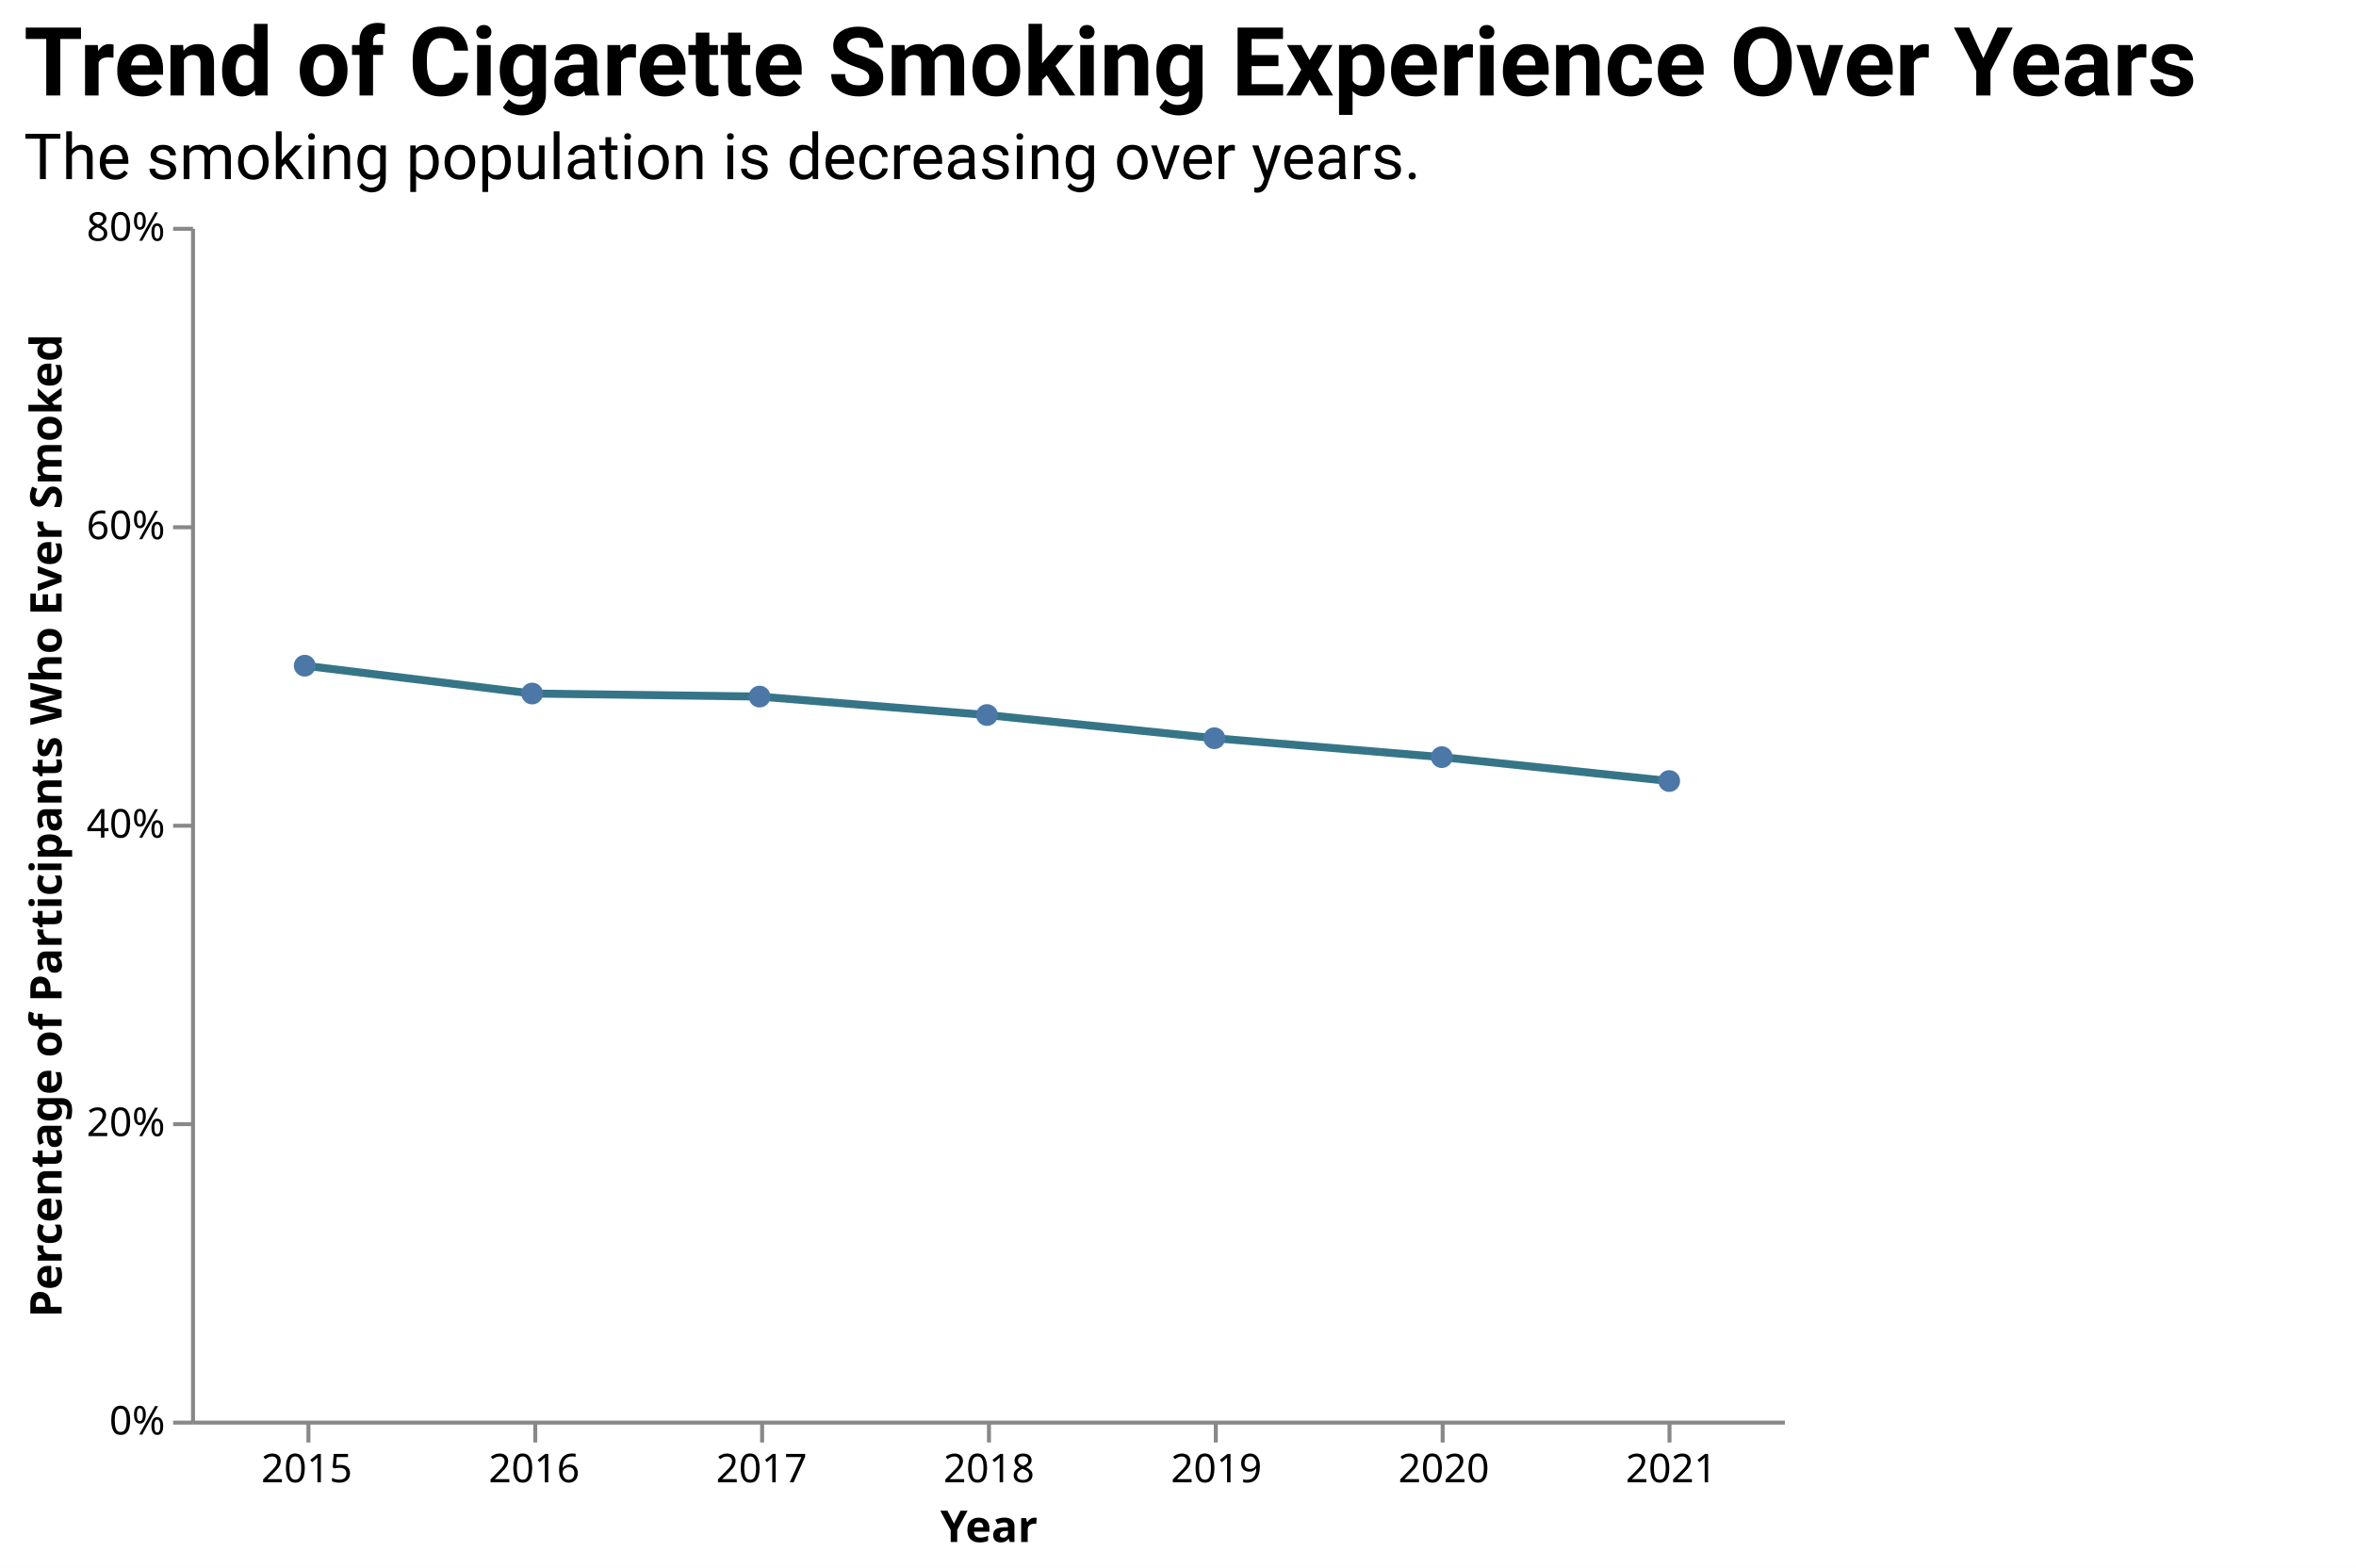
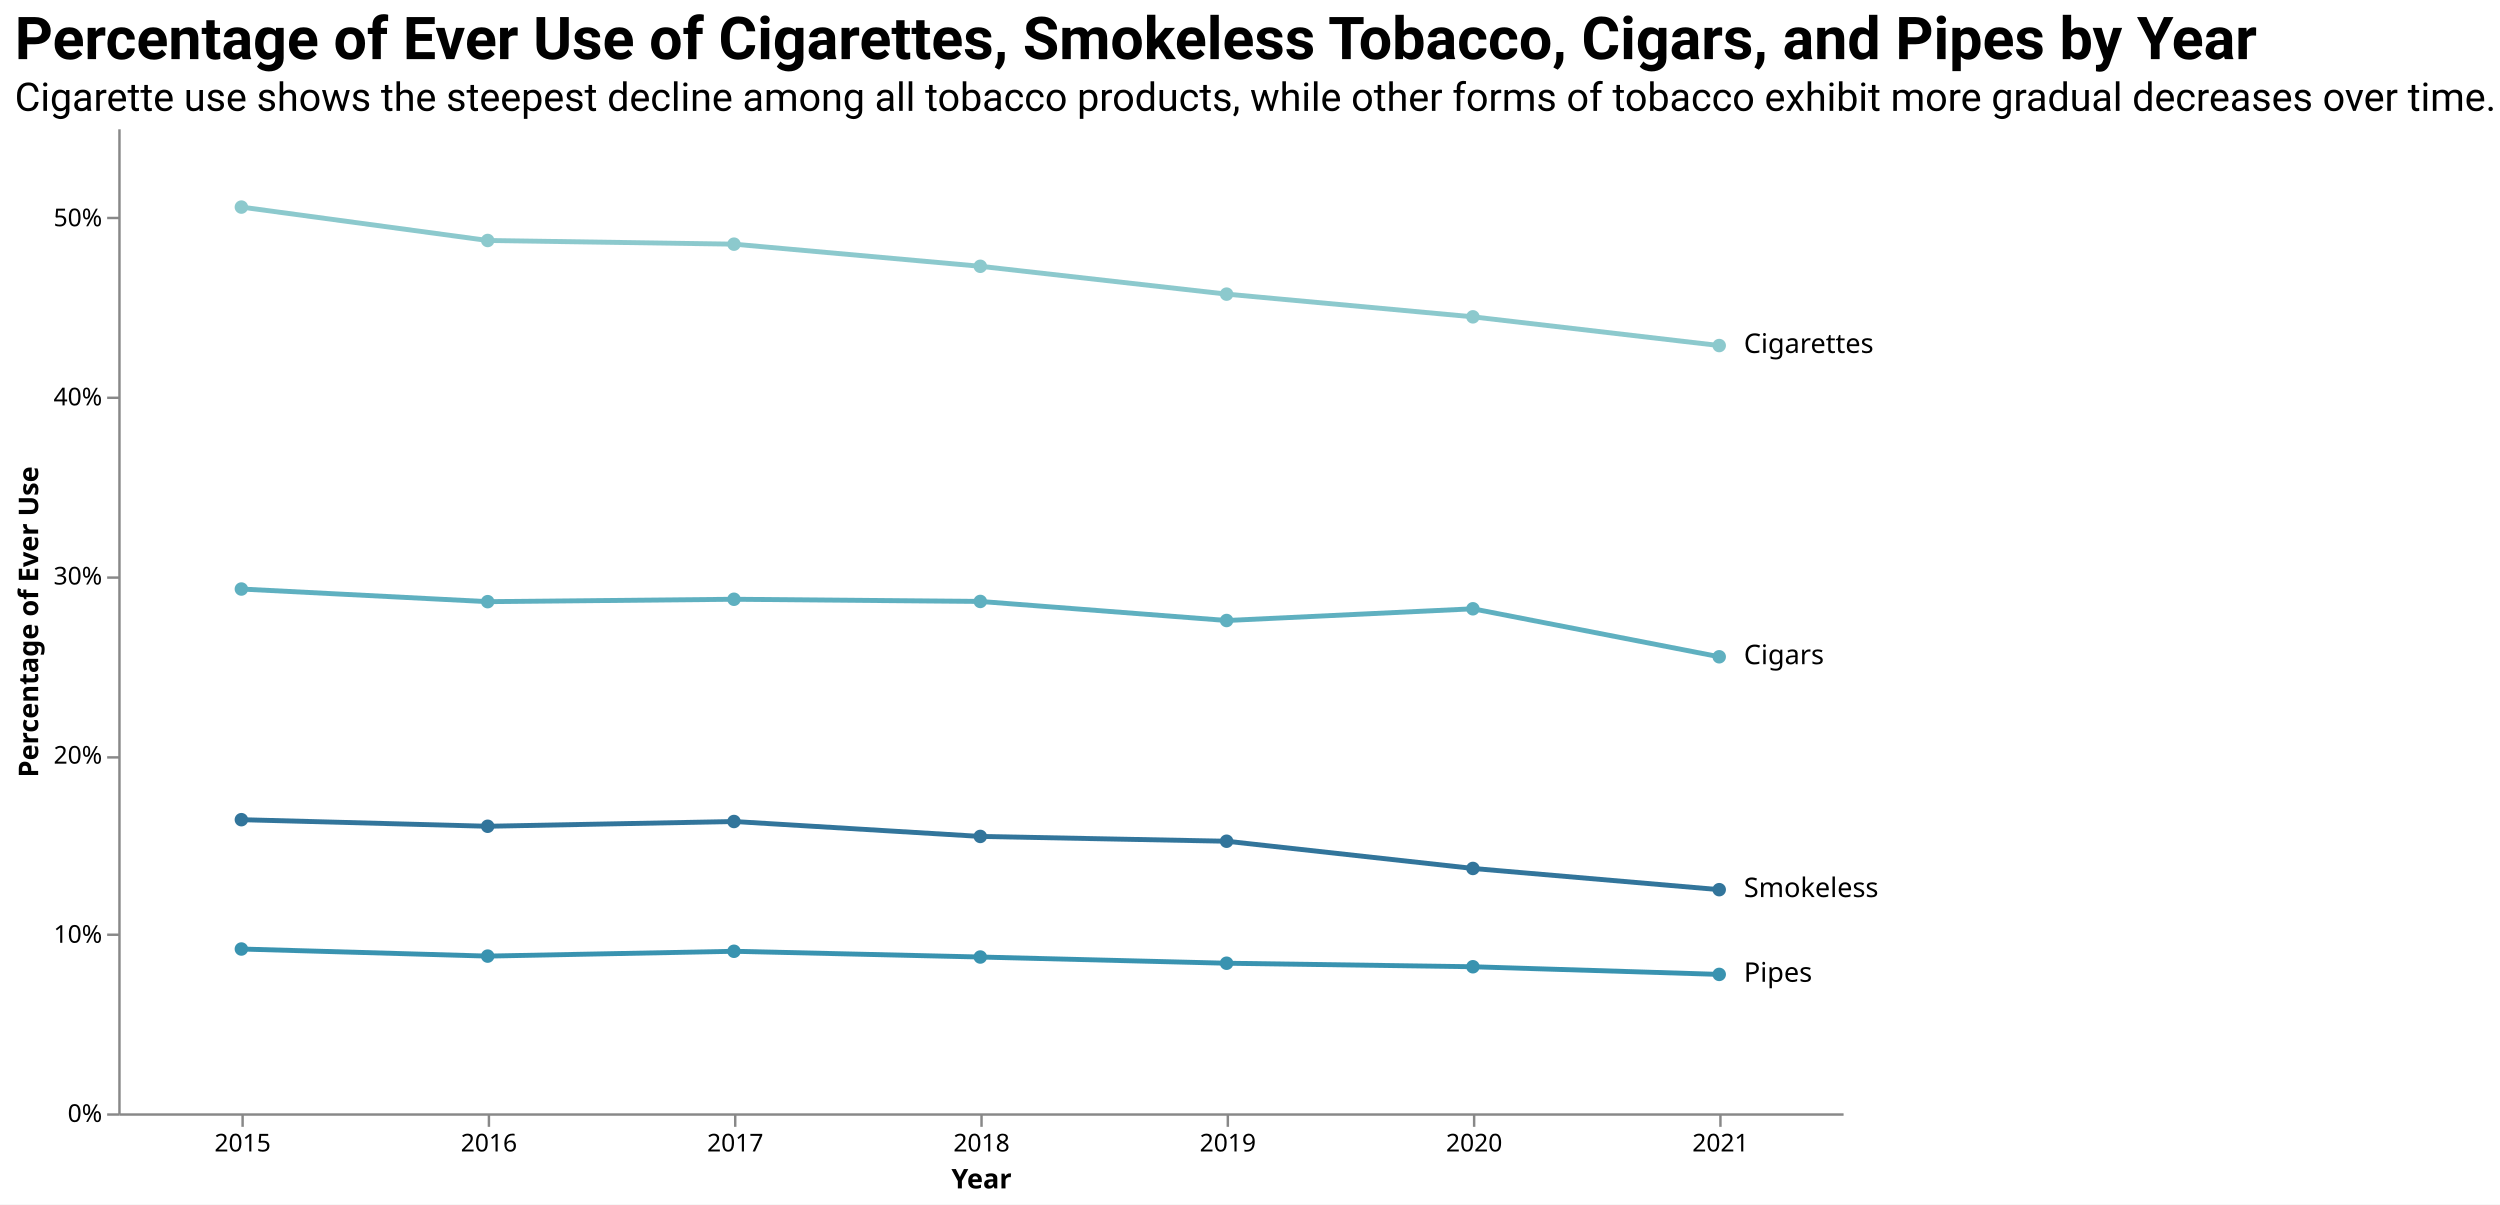
- <svg xmlns="http://www.w3.org/2000/svg" version="1.1" class="marks" width="592" height="394" viewBox="0 0 592 394">
-   <rect width="592" height="394" fill="white" />
-   <g fill="none" stroke-miterlimit="10" transform="translate(48,57)">
+ <svg xmlns="http://www.w3.org/2000/svg" version="1.1" class="marks" width="1015" height="489" viewBox="0 0 1015 489">
+   <rect width="1015" height="489" fill="white" />
+   <g fill="none" stroke-miterlimit="10" transform="translate(48,52)">
    <g class="mark-group role-frame root" role="graphics-object" aria-roledescription="group mark container">
      <g transform="translate(0,0)">
-         <path class="background" aria-hidden="true" d="M0,0h400v300h-400Z" />
+         <path class="background" aria-hidden="true" d="M0,0h700v400h-700Z" />
        <g>
          <g class="mark-group role-axis" role="graphics-symbol" aria-roledescription="axis" aria-label="X-axis titled 'Year' for a discrete scale with 7 values: 2015, 2016, 2017, 2018, 2019, 2020, 2021">
-             <g transform="translate(0.5,300.5)">
+             <g transform="translate(0.5,400.5)">
              <path class="background" aria-hidden="true" d="M0,0h0v0h0Z" pointer-events="none" />
              <g>
                <g class="mark-rule role-axis-tick" pointer-events="none">
-                   <line transform="translate(29,0)" x2="0" y2="5" stroke="#888" stroke-width="1" opacity="1" />
-                   <line transform="translate(86,0)" x2="0" y2="5" stroke="#888" stroke-width="1" opacity="1" />
-                   <line transform="translate(143,0)" x2="0" y2="5" stroke="#888" stroke-width="1" opacity="1" />
-                   <line transform="translate(200,0)" x2="0" y2="5" stroke="#888" stroke-width="1" opacity="1" />
-                   <line transform="translate(257,0)" x2="0" y2="5" stroke="#888" stroke-width="1" opacity="1" />
-                   <line transform="translate(314,0)" x2="0" y2="5" stroke="#888" stroke-width="1" opacity="1" />
-                   <line transform="translate(371,0)" x2="0" y2="5" stroke="#888" stroke-width="1" opacity="1" />
+                   <line transform="translate(50,0)" x2="0" y2="5" stroke="#888" stroke-width="1" opacity="1" />
+                   <line transform="translate(150,0)" x2="0" y2="5" stroke="#888" stroke-width="1" opacity="1" />
+                   <line transform="translate(250,0)" x2="0" y2="5" stroke="#888" stroke-width="1" opacity="1" />
+                   <line transform="translate(350,0)" x2="0" y2="5" stroke="#888" stroke-width="1" opacity="1" />
+                   <line transform="translate(450,0)" x2="0" y2="5" stroke="#888" stroke-width="1" opacity="1" />
+                   <line transform="translate(550,0)" x2="0" y2="5" stroke="#888" stroke-width="1" opacity="1" />
+                   <line transform="translate(650,0)" x2="0" y2="5" stroke="#888" stroke-width="1" opacity="1" />
                </g>
                <g class="mark-text role-axis-label" pointer-events="none">
-                   <text text-anchor="middle" transform="translate(28.57143,15)" font-family="sans-serif" font-size="10px" fill="#000" opacity="1">2015</text>
-                   <text text-anchor="middle" transform="translate(85.71429,15)" font-family="sans-serif" font-size="10px" fill="#000" opacity="1">2016</text>
-                   <text text-anchor="middle" transform="translate(142.8571,15)" font-family="sans-serif" font-size="10px" fill="#000" opacity="1">2017</text>
-                   <text text-anchor="middle" transform="translate(200,15)" font-family="sans-serif" font-size="10px" fill="#000" opacity="1">2018</text>
-                   <text text-anchor="middle" transform="translate(257.1429,15)" font-family="sans-serif" font-size="10px" fill="#000" opacity="1">2019</text>
-                   <text text-anchor="middle" transform="translate(314.2857,15)" font-family="sans-serif" font-size="10px" fill="#000" opacity="1">2020</text>
-                   <text text-anchor="middle" transform="translate(371.4286,15)" font-family="sans-serif" font-size="10px" fill="#000" opacity="1">2021</text>
+                   <text text-anchor="middle" transform="translate(50,15)" font-family="sans-serif" font-size="10px" fill="#000" opacity="1">2015</text>
+                   <text text-anchor="middle" transform="translate(150,15)" font-family="sans-serif" font-size="10px" fill="#000" opacity="1">2016</text>
+                   <text text-anchor="middle" transform="translate(250,15)" font-family="sans-serif" font-size="10px" fill="#000" opacity="1">2017</text>
+                   <text text-anchor="middle" transform="translate(350,15)" font-family="sans-serif" font-size="10px" fill="#000" opacity="1">2018</text>
+                   <text text-anchor="middle" transform="translate(450,15)" font-family="sans-serif" font-size="10px" fill="#000" opacity="1">2019</text>
+                   <text text-anchor="middle" transform="translate(550,15)" font-family="sans-serif" font-size="10px" fill="#000" opacity="1">2020</text>
+                   <text text-anchor="middle" transform="translate(650,15)" font-family="sans-serif" font-size="10px" fill="#000" opacity="1">2021</text>
                </g>
                <g class="mark-rule role-axis-domain" pointer-events="none">
-                   <line transform="translate(0,0)" x2="400" y2="0" stroke="#888" stroke-width="1" opacity="1" />
+                   <line transform="translate(0,0)" x2="700" y2="0" stroke="#888" stroke-width="1" opacity="1" />
                </g>
                <g class="mark-text role-axis-title" pointer-events="none">
-                   <text text-anchor="middle" transform="translate(200,30)" font-family="sans-serif" font-size="11px" font-weight="bold" fill="#000" opacity="1">Year</text>
+                   <text text-anchor="middle" transform="translate(350,30)" font-family="sans-serif" font-size="11px" font-weight="bold" fill="#000" opacity="1">Year</text>
                </g>
              </g>
              <path class="foreground" aria-hidden="true" d="" pointer-events="none" display="none" />
            </g>
          </g>
-           <g class="mark-group role-axis" role="graphics-symbol" aria-roledescription="axis" aria-label="Y-axis titled 'Percentage of Participants Who Ever Smoked' for a linear scale with values from 0% to 80%">
+           <g class="mark-group role-axis" role="graphics-symbol" aria-roledescription="axis" aria-label="Y-axis titled 'Percentage of Ever Use' for a linear scale with values from 0% to 55%">
            <g transform="translate(0.5,0.5)">
              <path class="background" aria-hidden="true" d="M0,0h0v0h0Z" pointer-events="none" />
              <g>
                <g class="mark-rule role-axis-tick" pointer-events="none">
-                   <line transform="translate(0,300)" x2="-5" y2="0" stroke="#888" stroke-width="1" opacity="1" />
-                   <line transform="translate(0,225)" x2="-5" y2="0" stroke="#888" stroke-width="1" opacity="1" />
-                   <line transform="translate(0,150)" x2="-5" y2="0" stroke="#888" stroke-width="1" opacity="1" />
-                   <line transform="translate(0,75)" x2="-5" y2="0" stroke="#888" stroke-width="1" opacity="1" />
-                   <line transform="translate(0,0)" x2="-5" y2="0" stroke="#888" stroke-width="1" opacity="1" />
+                   <line transform="translate(0,400)" x2="-5" y2="0" stroke="#888" stroke-width="1" opacity="1" />
+                   <line transform="translate(0,327)" x2="-5" y2="0" stroke="#888" stroke-width="1" opacity="1" />
+                   <line transform="translate(0,255)" x2="-5" y2="0" stroke="#888" stroke-width="1" opacity="1" />
+                   <line transform="translate(0,182)" x2="-5" y2="0" stroke="#888" stroke-width="1" opacity="1" />
+                   <line transform="translate(0,109)" x2="-5" y2="0" stroke="#888" stroke-width="1" opacity="1" />
+                   <line transform="translate(0,36)" x2="-5" y2="0" stroke="#888" stroke-width="1" opacity="1" />
                </g>
                <g class="mark-text role-axis-label" pointer-events="none">
-                   <text text-anchor="end" transform="translate(-7,303)" font-family="sans-serif" font-size="10px" fill="#000" opacity="1">0%</text>
-                   <text text-anchor="end" transform="translate(-7,228)" font-family="sans-serif" font-size="10px" fill="#000" opacity="1">20%</text>
-                   <text text-anchor="end" transform="translate(-7,153)" font-family="sans-serif" font-size="10px" fill="#000" opacity="1">40%</text>
-                   <text text-anchor="end" transform="translate(-7,78)" font-family="sans-serif" font-size="10px" fill="#000" opacity="1">60%</text>
-                   <text text-anchor="end" transform="translate(-7,3)" font-family="sans-serif" font-size="10px" fill="#000" opacity="1">80%</text>
+                   <text text-anchor="end" transform="translate(-7,403)" font-family="sans-serif" font-size="10px" fill="#000" opacity="1">0%</text>
+                   <text text-anchor="end" transform="translate(-7,330.2727)" font-family="sans-serif" font-size="10px" fill="#000" opacity="1">10%</text>
+                   <text text-anchor="end" transform="translate(-7,257.5455)" font-family="sans-serif" font-size="10px" fill="#000" opacity="1">20%</text>
+                   <text text-anchor="end" transform="translate(-7,184.8182)" font-family="sans-serif" font-size="10px" fill="#000" opacity="1">30%</text>
+                   <text text-anchor="end" transform="translate(-7,112.0909)" font-family="sans-serif" font-size="10px" fill="#000" opacity="1">40%</text>
+                   <text text-anchor="end" transform="translate(-7,39.36364)" font-family="sans-serif" font-size="10px" fill="#000" opacity="1">50%</text>
                </g>
                <g class="mark-rule role-axis-domain" pointer-events="none">
-                   <line transform="translate(0,300)" x2="0" y2="-300" stroke="#888" stroke-width="1" opacity="1" />
+                   <line transform="translate(0,400)" x2="0" y2="-400" stroke="#888" stroke-width="1" opacity="1" />
                </g>
                <g class="mark-text role-axis-title" pointer-events="none">
-                   <text text-anchor="middle" transform="translate(-31.01465,150) rotate(-90) translate(0,-2)" font-family="sans-serif" font-size="11px" font-weight="bold" fill="#000" opacity="1">Percentage of Participants Who Ever Smoked</text>
+                   <text text-anchor="middle" transform="translate(-31.01465,200) rotate(-90) translate(0,-2)" font-family="sans-serif" font-size="11px" font-weight="bold" fill="#000" opacity="1">Percentage of Ever Use</text>
                </g>
              </g>
              <path class="foreground" aria-hidden="true" d="" pointer-events="none" display="none" />
            </g>
          </g>
-           <g class="mark-line role-mark layer_0_marks" role="graphics-object" aria-roledescription="line mark container">
-             <path aria-label="Year: 2015; Percentage of Participants Who Ever Smoked: 50.589718%" role="graphics-symbol" aria-roledescription="line mark" d="M28.571,110.289L85.714,117.282L142.857,118.051L200,122.685L257.143,128.512L314.286,133.266L371.429,139.277" stroke="#367588" stroke-width="2" />
+           <g class="mark-group role-scope layer_0_layer_0_pathgroup" role="graphics-object" aria-roledescription="group mark container">
+             <g transform="translate(0,0)">
+               <path class="background" aria-hidden="true" d="M0,0h700v400h-700Z" />
+               <g>
+                 <g class="mark-line role-mark layer_0_layer_0_marks" role="graphics-object" aria-roledescription="line mark container">
+                   <path aria-label="Year: 2015; Percentage of Ever Use: 50.589718%; Product: Cigarettes" role="graphics-symbol" aria-roledescription="line mark" d="M50,32.075L150,45.637L250,47.129L350,56.117L450,67.418L550,76.637L650,88.296" stroke="rgb(140, 201, 205)" stroke-width="2" />
+                 </g>
+               </g>
+               <path class="foreground" aria-hidden="true" d="" display="none" />
+             </g>
+             <g transform="translate(0,0)">
+               <path class="background" aria-hidden="true" d="M0,0h700v400h-700Z" />
+               <g>
+                 <g class="mark-line role-mark layer_0_layer_0_marks" role="graphics-object" aria-roledescription="line mark container">
+                   <path aria-label="Year: 2015; Percentage of Ever Use: 16.391348%; Product: Smokeless" role="graphics-symbol" aria-roledescription="line mark" d="M50,280.79L150,283.464L250,281.532L350,287.589L450,289.541L550,300.592L650,309.207" stroke="rgb(50, 117, 155)" stroke-width="2" />
+                 </g>
+               </g>
+               <path class="foreground" aria-hidden="true" d="" display="none" />
+             </g>
+             <g transform="translate(0,0)">
+               <path class="background" aria-hidden="true" d="M0,0h700v400h-700Z" />
+               <g>
+                 <g class="mark-line role-mark layer_0_layer_0_marks" role="graphics-object" aria-roledescription="line mark container">
+                   <path aria-label="Year: 2015; Percentage of Ever Use: 29.267140%; Product: Cigars" role="graphics-symbol" aria-roledescription="line mark" d="M50,187.148L150,192.275L250,191.301L350,192.187L450,199.927L550,195.171L650,214.654" stroke="rgb(95, 176, 192)" stroke-width="2" />
+                 </g>
+               </g>
+               <path class="foreground" aria-hidden="true" d="" display="none" />
+             </g>
+             <g transform="translate(0,0)">
+               <path class="background" aria-hidden="true" d="M0,0h700v400h-700Z" />
+               <g>
+                 <g class="mark-line role-mark layer_0_layer_0_marks" role="graphics-object" aria-roledescription="line mark container">
+                   <path aria-label="Year: 2015; Percentage of Ever Use: 9.171246%; Product: Pipes" role="graphics-symbol" aria-roledescription="line mark" d="M50,333.3L150,336.178L250,334.22L350,336.549L450,339.07L550,340.501L650,343.607" stroke="rgb(57, 147, 176)" stroke-width="2" />
+                 </g>
+               </g>
+               <path class="foreground" aria-hidden="true" d="" display="none" />
+             </g>
          </g>
-           <g class="mark-symbol role-mark layer_1_marks" role="graphics-object" aria-roledescription="symbol mark container">
-             <path aria-label="Year: 2015; Percentage of Participants Who Ever Smoked: 50.589718%" role="graphics-symbol" aria-roledescription="point" transform="translate(28.57143,110.2886)" d="M2.739,0A2.739,2.739,0,1,1,-2.739,0A2.739,2.739,0,1,1,2.739,0" fill="#4c78a8" stroke-width="2" opacity="1" />
-             <path aria-label="Year: 2016; Percentage of Participants Who Ever Smoked: 48.724889%" role="graphics-symbol" aria-roledescription="point" transform="translate(85.71429,117.2817)" d="M2.739,0A2.739,2.739,0,1,1,-2.739,0A2.739,2.739,0,1,1,2.739,0" fill="#4c78a8" stroke-width="2" opacity="1" />
-             <path aria-label="Year: 2017; Percentage of Participants Who Ever Smoked: 48.519795%" role="graphics-symbol" aria-roledescription="point" transform="translate(142.8571,118.0508)" d="M2.739,0A2.739,2.739,0,1,1,-2.739,0A2.739,2.739,0,1,1,2.739,0" fill="#4c78a8" stroke-width="2" opacity="1" />
-             <path aria-label="Year: 2018; Percentage of Participants Who Ever Smoked: 47.283931%" role="graphics-symbol" aria-roledescription="point" transform="translate(200,122.6853)" d="M2.739,0A2.739,2.739,0,1,1,-2.739,0A2.739,2.739,0,1,1,2.739,0" fill="#4c78a8" stroke-width="2" opacity="1" />
-             <path aria-label="Year: 2019; Percentage of Participants Who Ever Smoked: 45.730013%" role="graphics-symbol" aria-roledescription="point" transform="translate(257.1429,128.5125)" d="M2.739,0A2.739,2.739,0,1,1,-2.739,0A2.739,2.739,0,1,1,2.739,0" fill="#4c78a8" stroke-width="2" opacity="1" />
-             <path aria-label="Year: 2020; Percentage of Participants Who Ever Smoked: 44.462348%" role="graphics-symbol" aria-roledescription="point" transform="translate(314.2857,133.2662)" d="M2.739,0A2.739,2.739,0,1,1,-2.739,0A2.739,2.739,0,1,1,2.739,0" fill="#4c78a8" stroke-width="2" opacity="1" />
-             <path aria-label="Year: 2021; Percentage of Participants Who Ever Smoked: 42.859358%" role="graphics-symbol" aria-roledescription="point" transform="translate(371.4286,139.2774)" d="M2.739,0A2.739,2.739,0,1,1,-2.739,0A2.739,2.739,0,1,1,2.739,0" fill="#4c78a8" stroke-width="2" opacity="1" />
+           <g class="mark-symbol role-mark layer_0_layer_1_marks" role="graphics-object" aria-roledescription="symbol mark container">
+             <path aria-label="Year: 2015; Percentage of Ever Use: 50.589718%; Product: Cigarettes" role="graphics-symbol" aria-roledescription="point" transform="translate(50,32.07478)" d="M2.739,0A2.739,2.739,0,1,1,-2.739,0A2.739,2.739,0,1,1,2.739,0" fill="rgb(140, 201, 205)" stroke-width="2" opacity="1" />
+             <path aria-label="Year: 2016; Percentage of Ever Use: 48.724889%; Product: Cigarettes" role="graphics-symbol" aria-roledescription="point" transform="translate(150,45.63717)" d="M2.739,0A2.739,2.739,0,1,1,-2.739,0A2.739,2.739,0,1,1,2.739,0" fill="rgb(140, 201, 205)" stroke-width="2" opacity="1" />
+             <path aria-label="Year: 2017; Percentage of Ever Use: 48.519795%; Product: Cigarettes" role="graphics-symbol" aria-roledescription="point" transform="translate(250,47.12876)" d="M2.739,0A2.739,2.739,0,1,1,-2.739,0A2.739,2.739,0,1,1,2.739,0" fill="rgb(140, 201, 205)" stroke-width="2" opacity="1" />
+             <path aria-label="Year: 2018; Percentage of Ever Use: 47.283931%; Product: Cigarettes" role="graphics-symbol" aria-roledescription="point" transform="translate(350,56.11687)" d="M2.739,0A2.739,2.739,0,1,1,-2.739,0A2.739,2.739,0,1,1,2.739,0" fill="rgb(140, 201, 205)" stroke-width="2" opacity="1" />
+             <path aria-label="Year: 2019; Percentage of Ever Use: 45.730013%; Product: Cigarettes" role="graphics-symbol" aria-roledescription="point" transform="translate(450,67.41809)" d="M2.739,0A2.739,2.739,0,1,1,-2.739,0A2.739,2.739,0,1,1,2.739,0" fill="rgb(140, 201, 205)" stroke-width="2" opacity="1" />
+             <path aria-label="Year: 2020; Percentage of Ever Use: 44.462348%; Product: Cigarettes" role="graphics-symbol" aria-roledescription="point" transform="translate(550,76.63747)" d="M2.739,0A2.739,2.739,0,1,1,-2.739,0A2.739,2.739,0,1,1,2.739,0" fill="rgb(140, 201, 205)" stroke-width="2" opacity="1" />
+             <path aria-label="Year: 2021; Percentage of Ever Use: 42.859358%; Product: Cigarettes" role="graphics-symbol" aria-roledescription="point" transform="translate(650,88.29558)" d="M2.739,0A2.739,2.739,0,1,1,-2.739,0A2.739,2.739,0,1,1,2.739,0" fill="rgb(140, 201, 205)" stroke-width="2" opacity="1" />
+             <path aria-label="Year: 2015; Percentage of Ever Use: 16.391348%; Product: Smokeless" role="graphics-symbol" aria-roledescription="point" transform="translate(50,280.7902)" d="M2.739,0A2.739,2.739,0,1,1,-2.739,0A2.739,2.739,0,1,1,2.739,0" fill="rgb(50, 117, 155)" stroke-width="2" opacity="1" />
+             <path aria-label="Year: 2016; Percentage of Ever Use: 16.023692%; Product: Smokeless" role="graphics-symbol" aria-roledescription="point" transform="translate(150,283.4641)" d="M2.739,0A2.739,2.739,0,1,1,-2.739,0A2.739,2.739,0,1,1,2.739,0" fill="rgb(50, 117, 155)" stroke-width="2" opacity="1" />
+             <path aria-label="Year: 2017; Percentage of Ever Use: 16.289360%; Product: Smokeless" role="graphics-symbol" aria-roledescription="point" transform="translate(250,281.5319)" d="M2.739,0A2.739,2.739,0,1,1,-2.739,0A2.739,2.739,0,1,1,2.739,0" fill="rgb(50, 117, 155)" stroke-width="2" opacity="1" />
+             <path aria-label="Year: 2018; Percentage of Ever Use: 15.456467%; Product: Smokeless" role="graphics-symbol" aria-roledescription="point" transform="translate(350,287.5893)" d="M2.739,0A2.739,2.739,0,1,1,-2.739,0A2.739,2.739,0,1,1,2.739,0" fill="rgb(50, 117, 155)" stroke-width="2" opacity="1" />
+             <path aria-label="Year: 2019; Percentage of Ever Use: 15.188115%; Product: Smokeless" role="graphics-symbol" aria-roledescription="point" transform="translate(450,289.541)" d="M2.739,0A2.739,2.739,0,1,1,-2.739,0A2.739,2.739,0,1,1,2.739,0" fill="rgb(50, 117, 155)" stroke-width="2" opacity="1" />
+             <path aria-label="Year: 2020; Percentage of Ever Use: 13.668562%; Product: Smokeless" role="graphics-symbol" aria-roledescription="point" transform="translate(550,300.5923)" d="M2.739,0A2.739,2.739,0,1,1,-2.739,0A2.739,2.739,0,1,1,2.739,0" fill="rgb(50, 117, 155)" stroke-width="2" opacity="1" />
+             <path aria-label="Year: 2021; Percentage of Ever Use: 12.484061%; Product: Smokeless" role="graphics-symbol" aria-roledescription="point" transform="translate(650,309.2068)" d="M2.739,0A2.739,2.739,0,1,1,-2.739,0A2.739,2.739,0,1,1,2.739,0" fill="rgb(50, 117, 155)" stroke-width="2" opacity="1" />
+             <path aria-label="Year: 2015; Percentage of Ever Use: 29.267140%; Product: Cigars" role="graphics-symbol" aria-roledescription="point" transform="translate(50,187.1481)" d="M2.739,0A2.739,2.739,0,1,1,-2.739,0A2.739,2.739,0,1,1,2.739,0" fill="rgb(95, 176, 192)" stroke-width="2" opacity="1" />
+             <path aria-label="Year: 2016; Percentage of Ever Use: 28.562139%; Product: Cigars" role="graphics-symbol" aria-roledescription="point" transform="translate(150,192.2754)" d="M2.739,0A2.739,2.739,0,1,1,-2.739,0A2.739,2.739,0,1,1,2.739,0" fill="rgb(95, 176, 192)" stroke-width="2" opacity="1" />
+             <path aria-label="Year: 2017; Percentage of Ever Use: 28.696069%; Product: Cigars" role="graphics-symbol" aria-roledescription="point" transform="translate(250,191.3013)" d="M2.739,0A2.739,2.739,0,1,1,-2.739,0A2.739,2.739,0,1,1,2.739,0" fill="rgb(95, 176, 192)" stroke-width="2" opacity="1" />
+             <path aria-label="Year: 2018; Percentage of Ever Use: 28.574219%; Product: Cigars" role="graphics-symbol" aria-roledescription="point" transform="translate(350,192.1875)" d="M2.739,0A2.739,2.739,0,1,1,-2.739,0A2.739,2.739,0,1,1,2.739,0" fill="rgb(95, 176, 192)" stroke-width="2" opacity="1" />
+             <path aria-label="Year: 2019; Percentage of Ever Use: 27.509976%; Product: Cigars" role="graphics-symbol" aria-roledescription="point" transform="translate(450,199.9274)" d="M2.739,0A2.739,2.739,0,1,1,-2.739,0A2.739,2.739,0,1,1,2.739,0" fill="rgb(95, 176, 192)" stroke-width="2" opacity="1" />
+             <path aria-label="Year: 2020; Percentage of Ever Use: 28.164047%; Product: Cigars" role="graphics-symbol" aria-roledescription="point" transform="translate(550,195.1706)" d="M2.739,0A2.739,2.739,0,1,1,-2.739,0A2.739,2.739,0,1,1,2.739,0" fill="rgb(95, 176, 192)" stroke-width="2" opacity="1" />
+             <path aria-label="Year: 2021; Percentage of Ever Use: 25.485060%; Product: Cigars" role="graphics-symbol" aria-roledescription="point" transform="translate(650,214.6541)" d="M2.739,0A2.739,2.739,0,1,1,-2.739,0A2.739,2.739,0,1,1,2.739,0" fill="rgb(95, 176, 192)" stroke-width="2" opacity="1" />
+             <path aria-label="Year: 2015; Percentage of Ever Use: 9.171246%; Product: Pipes" role="graphics-symbol" aria-roledescription="point" transform="translate(50,333.3)" d="M2.739,0A2.739,2.739,0,1,1,-2.739,0A2.739,2.739,0,1,1,2.739,0" fill="rgb(57, 147, 176)" stroke-width="2" opacity="1" />
+             <path aria-label="Year: 2016; Percentage of Ever Use: 8.775507%; Product: Pipes" role="graphics-symbol" aria-roledescription="point" transform="translate(150,336.1781)" d="M2.739,0A2.739,2.739,0,1,1,-2.739,0A2.739,2.739,0,1,1,2.739,0" fill="rgb(57, 147, 176)" stroke-width="2" opacity="1" />
+             <path aria-label="Year: 2017; Percentage of Ever Use: 9.044708%; Product: Pipes" role="graphics-symbol" aria-roledescription="point" transform="translate(250,334.2203)" d="M2.739,0A2.739,2.739,0,1,1,-2.739,0A2.739,2.739,0,1,1,2.739,0" fill="rgb(57, 147, 176)" stroke-width="2" opacity="1" />
+             <path aria-label="Year: 2018; Percentage of Ever Use: 8.724451%; Product: Pipes" role="graphics-symbol" aria-roledescription="point" transform="translate(350,336.5494)" d="M2.739,0A2.739,2.739,0,1,1,-2.739,0A2.739,2.739,0,1,1,2.739,0" fill="rgb(57, 147, 176)" stroke-width="2" opacity="1" />
+             <path aria-label="Year: 2019; Percentage of Ever Use: 8.377868%; Product: Pipes" role="graphics-symbol" aria-roledescription="point" transform="translate(450,339.0701)" d="M2.739,0A2.739,2.739,0,1,1,-2.739,0A2.739,2.739,0,1,1,2.739,0" fill="rgb(57, 147, 176)" stroke-width="2" opacity="1" />
+             <path aria-label="Year: 2020; Percentage of Ever Use: 8.181072%; Product: Pipes" role="graphics-symbol" aria-roledescription="point" transform="translate(550,340.5013)" d="M2.739,0A2.739,2.739,0,1,1,-2.739,0A2.739,2.739,0,1,1,2.739,0" fill="rgb(57, 147, 176)" stroke-width="2" opacity="1" />
+             <path aria-label="Year: 2021; Percentage of Ever Use: 7.754075%; Product: Pipes" role="graphics-symbol" aria-roledescription="point" transform="translate(650,343.6067)" d="M2.739,0A2.739,2.739,0,1,1,-2.739,0A2.739,2.739,0,1,1,2.739,0" fill="rgb(57, 147, 176)" stroke-width="2" opacity="1" />
+           </g>
+           <g class="mark-text role-mark layer_1_marks" role="graphics-object" aria-roledescription="text mark container">
+             <text aria-label="Max of year: 2021; Percentage for max year: 0.428593583072; Product: Cigarettes" role="graphics-symbol" aria-roledescription="text mark" text-anchor="start" transform="translate(660,91.29558)" font-family="sans-serif" font-size="11px" fill="black">Cigarettes</text>
+             <text aria-label="Max of year: 2021; Percentage for max year: 0.124840610676; Product: Smokeless" role="graphics-symbol" aria-roledescription="text mark" text-anchor="start" transform="translate(660,312.2068)" font-family="sans-serif" font-size="11px" fill="black">Smokeless</text>
+             <text aria-label="Max of year: 2021; Percentage for max year: 0.254850604818; Product: Cigars" role="graphics-symbol" aria-roledescription="text mark" text-anchor="start" transform="translate(660,217.6541)" font-family="sans-serif" font-size="11px" fill="black">Cigars</text>
+             <text aria-label="Max of year: 2021; Percentage for max year: 0.077540751973; Product: Pipes" role="graphics-symbol" aria-roledescription="text mark" text-anchor="start" transform="translate(660,346.6067)" font-family="sans-serif" font-size="11px" fill="black">Pipes</text>
          </g>
          <g class="mark-group role-title">
-             <g transform="translate(-42.01465,-52)">
+             <g transform="translate(-42.01465,-47)">
              <path class="background" aria-hidden="true" d="M0,0h0v0h0Z" pointer-events="none" />
              <g>
-                 <g class="mark-text role-title-text" role="graphics-symbol" aria-roledescription="title" aria-label="Title text 'Trend of Cigarette Smoking Experience Over Years'" pointer-events="none">
-                   <text text-anchor="start" transform="translate(0,19)" font-family="Roboto, sans-serif" font-size="24px" font-weight="bold" fill="#000" opacity="1">Trend of Cigarette Smoking Experience Over Years</text>
+                 <g class="mark-text role-title-text" role="graphics-symbol" aria-roledescription="title" aria-label="Title text 'Percentage of Ever Use of Cigarettes, Smokeless Tobacco, Cigars, and Pipes by Year'" pointer-events="none">
+                   <text text-anchor="start" transform="translate(0,19)" font-family="Roboto, sans-serif" font-size="24px" font-weight="bold" fill="#000" opacity="1">Percentage of Ever Use of Cigarettes, Smokeless Tobacco, Cigars, and Pipes by Year</text>
                </g>
-                 <g class="mark-text role-title-subtitle" role="graphics-symbol" aria-roledescription="subtitle" aria-label="Subtitle text 'The smoking population is decreasing over years.'" pointer-events="none">
-                   <text text-anchor="start" transform="translate(0,40)" font-family="Roboto, sans-serif" font-size="16px" fill="#000" opacity="1">The smoking population is decreasing over years.</text>
+                 <g class="mark-text role-title-subtitle" role="graphics-symbol" aria-roledescription="subtitle" aria-label="Subtitle text 'Cigarette use shows the steepest decline among all tobacco products, while other forms of tobacco exhibit more gradual decreases over time.'" pointer-events="none">
+                   <text text-anchor="start" transform="translate(0,40)" font-family="Roboto, sans-serif" font-size="16px" fill="#000" opacity="1">Cigarette use shows the steepest decline among all tobacco products, while other forms of tobacco exhibit more gradual decreases over time.</text>
                </g>
              </g>
              <path class="foreground" aria-hidden="true" d="" pointer-events="none" display="none" />
            </g>
          </g>
        </g>
        <path class="foreground" aria-hidden="true" d="" display="none" />
      </g>
    </g>
  </g>
</svg>
